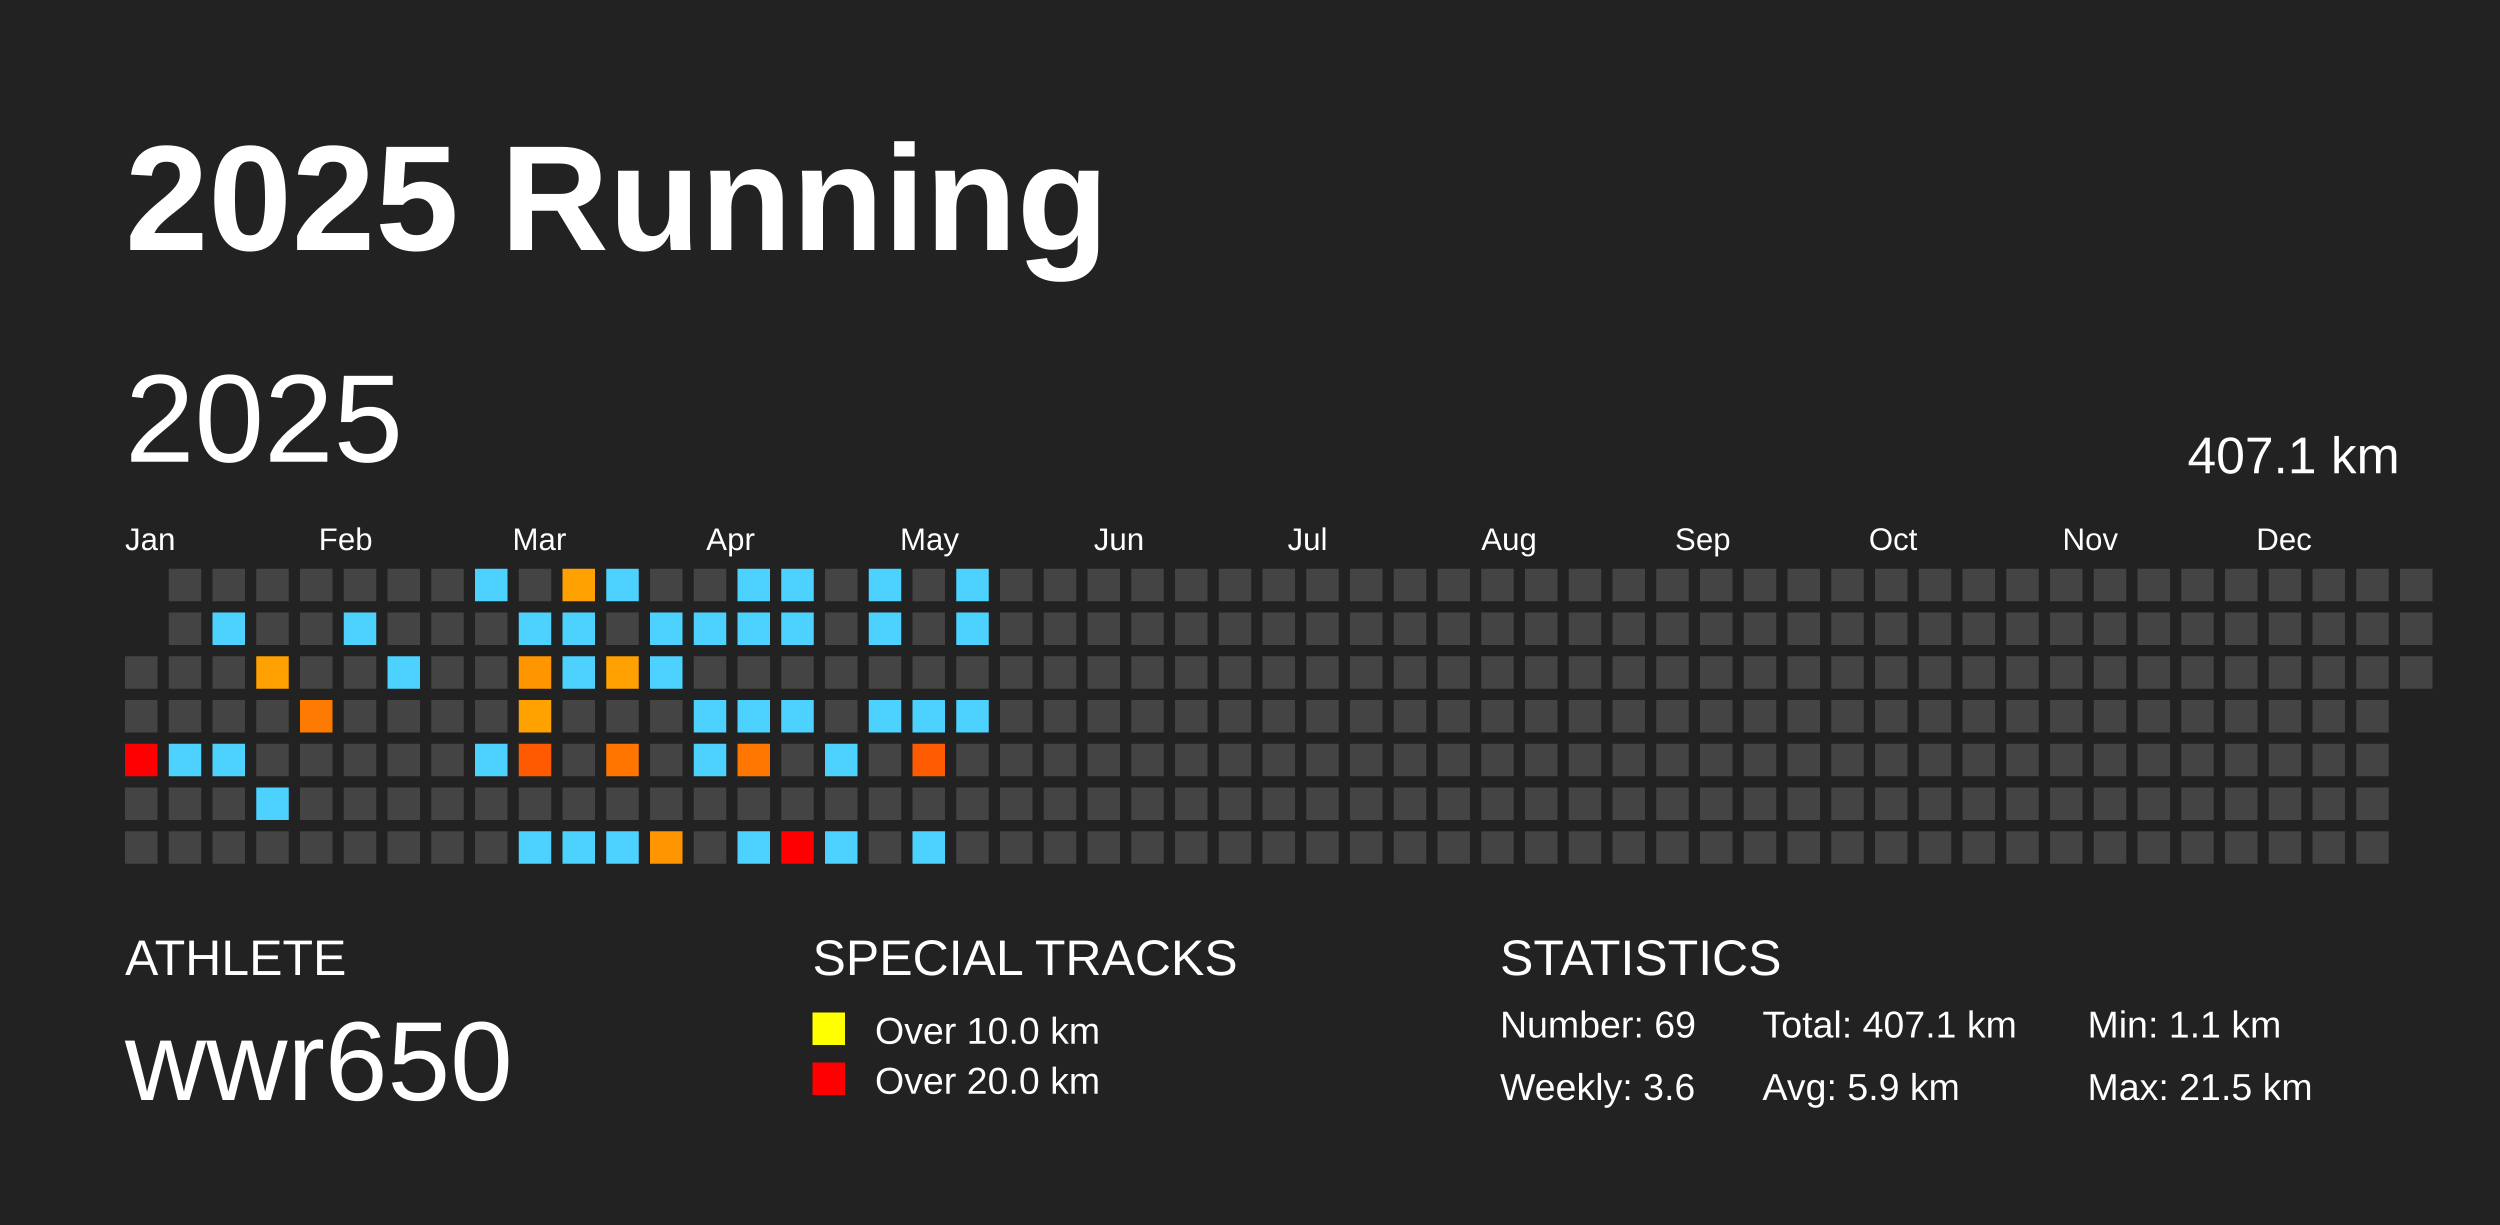
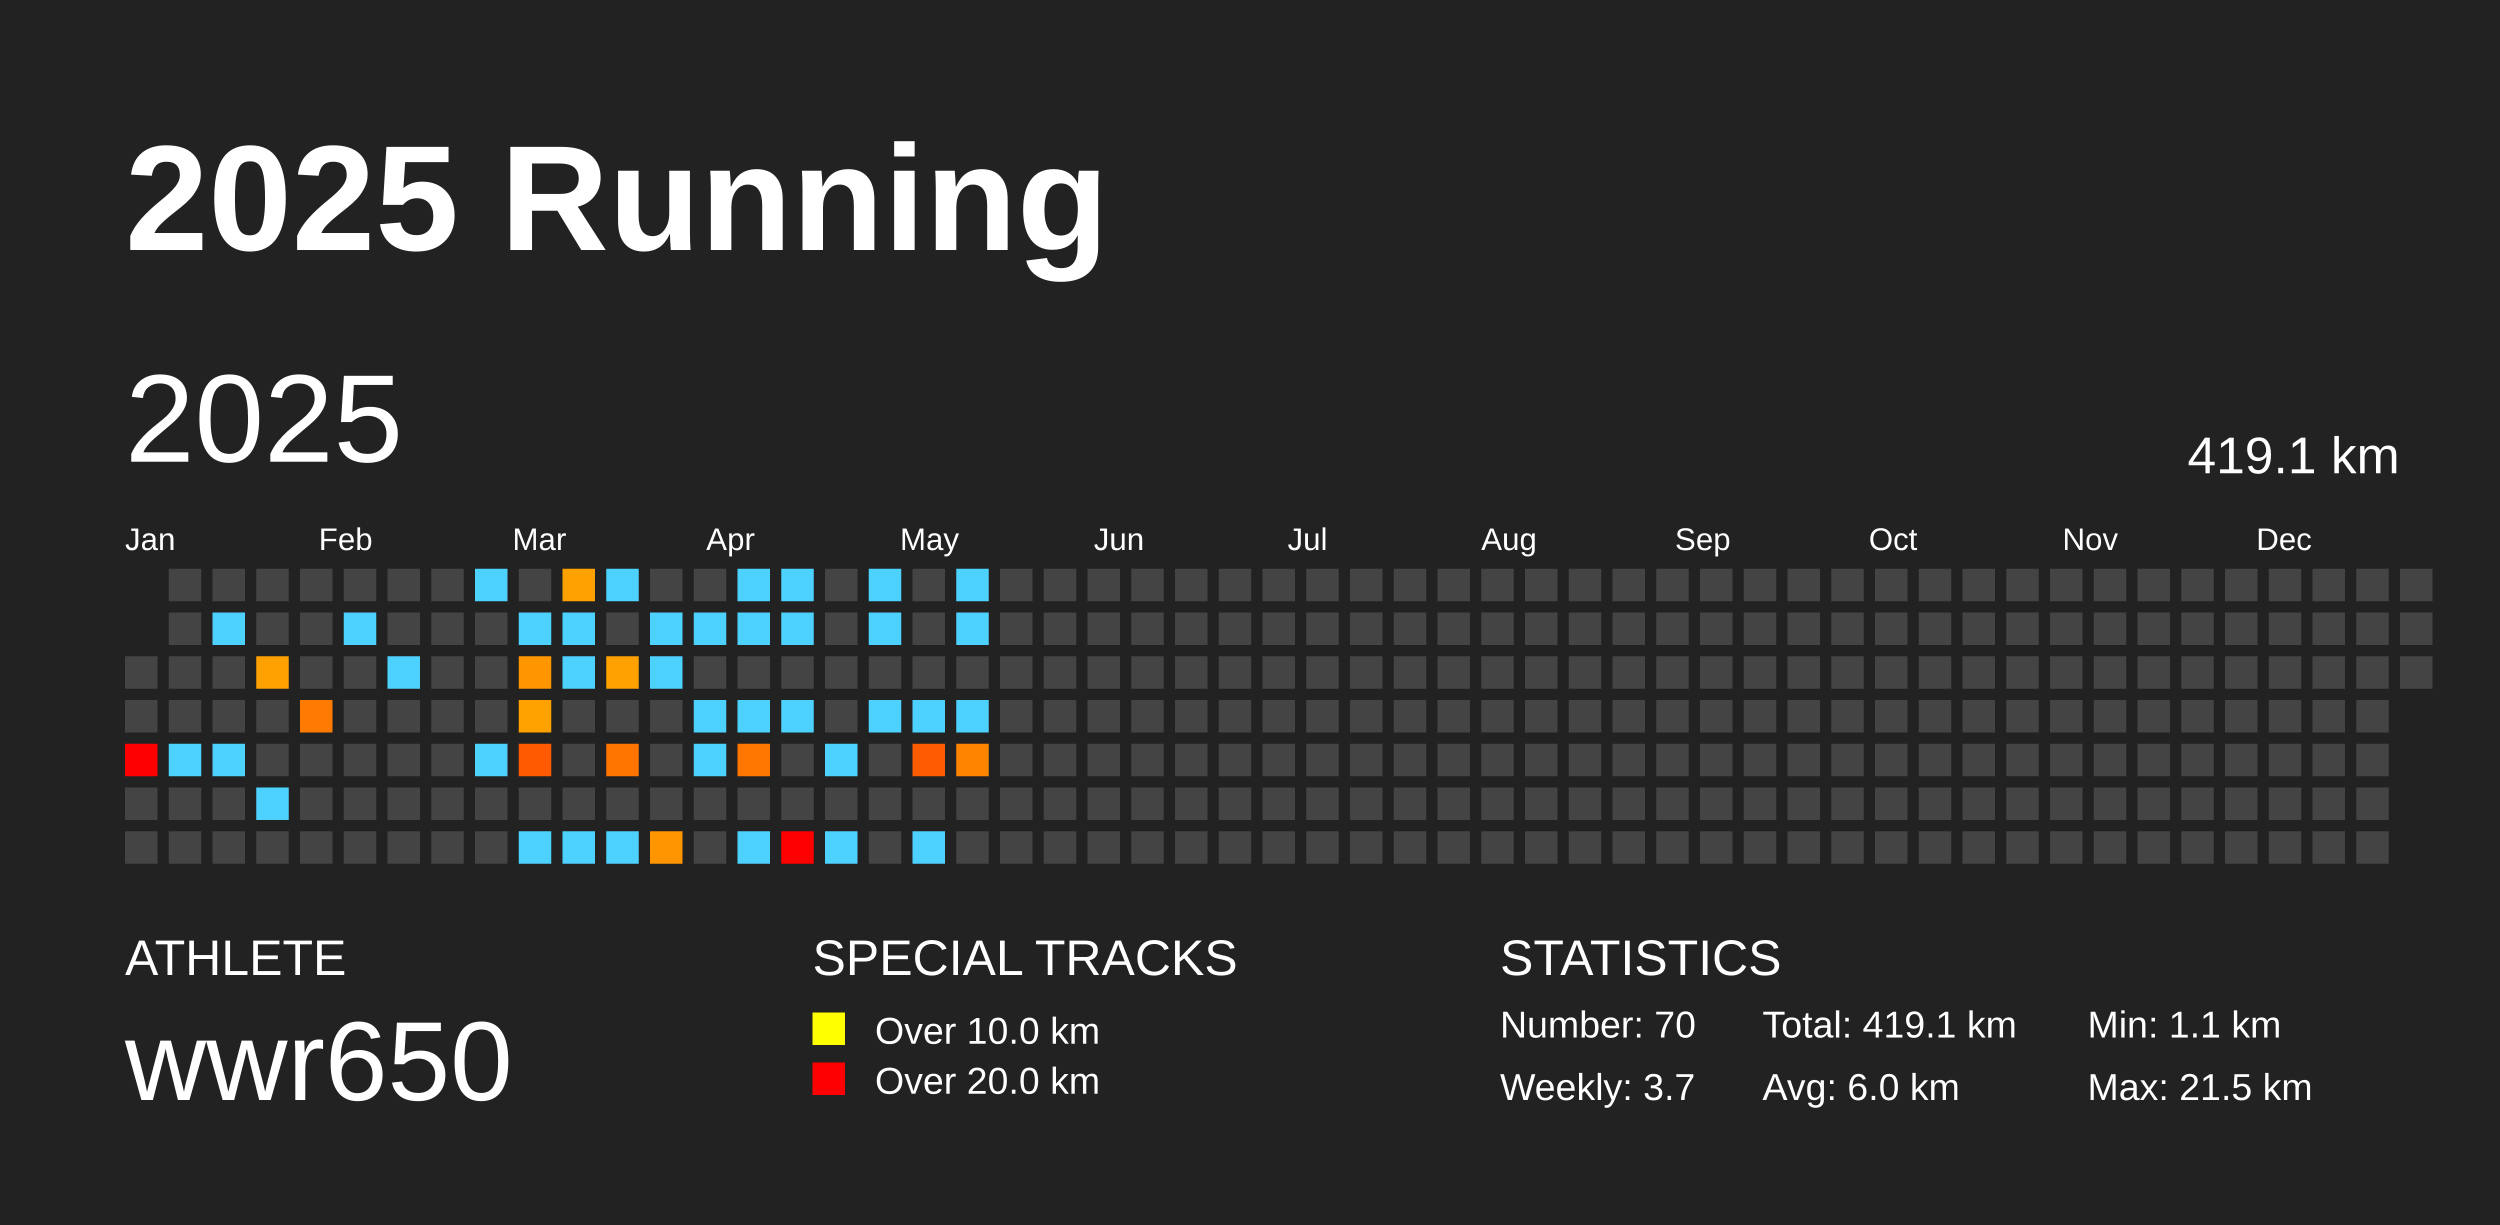
<svg xmlns="http://www.w3.org/2000/svg" baseProfile="full" height="98mm" version="1.1" viewBox="0,0,200,98" width="200mm">
  <defs />
  <rect fill="#222222" height="98" width="200" x="0" y="0" />
  <text fill="#FFFFFF" style="font-size:12px; font-family:Arial; font-weight:bold;" x="10" y="20">2025 Running</text>
  <text fill="#FFFFFF" style="font-size:4px; font-family:Arial" x="10" y="78">ATHLETE</text>
  <text fill="#FFFFFF" style="font-size:9px; font-family:Arial" x="10" y="88">wwr650</text>
  <text fill="#FFFFFF" style="font-size:4px; font-family:Arial" x="65" y="78">SPECIAL TRACKS</text>
  <rect fill="yellow" height="2.6" width="2.6" x="65" y="81" />
  <text fill="#FFFFFF" style="font-size:3px; font-family:Arial" x="70" y="83.5">Over 10.0 km</text>
  <rect fill="red" height="2.6" width="2.6" x="65" y="85" />
  <text fill="#FFFFFF" style="font-size:3px; font-family:Arial" x="70" y="87.5">Over 20.0 km</text>
  <text fill="#FFFFFF" style="font-size:4px; font-family:Arial" x="120" y="78">STATISTICS</text>
-   <text fill="#FFFFFF" style="font-size:3px; font-family:Arial" x="120" y="83">Number: 69</text>
-   <text fill="#FFFFFF" style="font-size:3px; font-family:Arial" x="120" y="88">Weekly: 3.6</text>
-   <text fill="#FFFFFF" style="font-size:3px; font-family:Arial" x="141" y="83">Total: 407.1 km</text>
-   <text fill="#FFFFFF" style="font-size:3px; font-family:Arial" x="141" y="88">Avg: 5.9 km</text>
+   <text fill="#FFFFFF" style="font-size:3px; font-family:Arial" x="120" y="83">Number: 70</text>
+   <text fill="#FFFFFF" style="font-size:3px; font-family:Arial" x="120" y="88">Weekly: 3.7</text>
+   <text fill="#FFFFFF" style="font-size:3px; font-family:Arial" x="141" y="83">Total: 419.1 km</text>
+   <text fill="#FFFFFF" style="font-size:3px; font-family:Arial" x="141" y="88">Avg: 6.0 km</text>
  <text fill="#FFFFFF" style="font-size:3px; font-family:Arial" x="167" y="83">Min: 1.1 km</text>
  <text fill="#FFFFFF" style="font-size:3px; font-family:Arial" x="167" y="88">Max: 21.5 km</text>
  <text dominant-baseline="hanging" fill="#FFFFFF" style="font-size:10.0px; font-family:Arial;" x="10" y="30">2025</text>
-   <text dominant-baseline="hanging" fill="#FFFFFF" style="font-size:4.125px; font-family:Arial;" x="175" y="35">407.1 km</text>
+   <text dominant-baseline="hanging" fill="#FFFFFF" style="font-size:4.125px; font-family:Arial;" x="175" y="35">419.1 km</text>
  <text fill="#FFFFFF" style="font-size:2.5px; font-family:Arial" x="10.0" y="44">Jan</text>
  <text fill="#FFFFFF" style="font-size:2.5px; font-family:Arial" x="25.5" y="44">Feb</text>
  <text fill="#FFFFFF" style="font-size:2.5px; font-family:Arial" x="41.0" y="44">Mar</text>
  <text fill="#FFFFFF" style="font-size:2.5px; font-family:Arial" x="56.5" y="44">Apr</text>
  <text fill="#FFFFFF" style="font-size:2.5px; font-family:Arial" x="72.0" y="44">May</text>
  <text fill="#FFFFFF" style="font-size:2.5px; font-family:Arial" x="87.5" y="44">Jun</text>
  <text fill="#FFFFFF" style="font-size:2.5px; font-family:Arial" x="103.0" y="44">Jul</text>
  <text fill="#FFFFFF" style="font-size:2.5px; font-family:Arial" x="118.5" y="44">Aug</text>
  <text fill="#FFFFFF" style="font-size:2.5px; font-family:Arial" x="134.0" y="44">Sep</text>
  <text fill="#FFFFFF" style="font-size:2.5px; font-family:Arial" x="149.5" y="44">Oct</text>
  <text fill="#FFFFFF" style="font-size:2.5px; font-family:Arial" x="165.0" y="44">Nov</text>
  <text fill="#FFFFFF" style="font-size:2.5px; font-family:Arial" x="180.5" y="44">Dec</text>
  <rect fill="#444444" height="2.6" width="2.6" x="10.0" y="52.5" />
  <rect fill="#444444" height="2.6" width="2.6" x="10.0" y="56.0" />
  <rect fill="red" height="2.6" width="2.6" x="10.0" y="59.5" />
  <rect fill="#444444" height="2.6" width="2.6" x="10.0" y="63.0" />
  <rect fill="#444444" height="2.6" width="2.6" x="10.0" y="66.5" />
  <rect fill="#444444" height="2.6" width="2.6" x="13.5" y="45.5" />
  <rect fill="#444444" height="2.6" width="2.6" x="13.5" y="49.0" />
  <rect fill="#444444" height="2.6" width="2.6" x="13.5" y="52.5" />
  <rect fill="#444444" height="2.6" width="2.6" x="13.5" y="56.0" />
  <rect fill="#4dd2ff" height="2.6" width="2.6" x="13.5" y="59.5" />
  <rect fill="#444444" height="2.6" width="2.6" x="13.5" y="63.0" />
  <rect fill="#444444" height="2.6" width="2.6" x="13.5" y="66.5" />
  <rect fill="#444444" height="2.6" width="2.6" x="17.0" y="45.5" />
  <rect fill="#4dd2ff" height="2.6" width="2.6" x="17.0" y="49.0" />
  <rect fill="#444444" height="2.6" width="2.6" x="17.0" y="52.5" />
  <rect fill="#444444" height="2.6" width="2.6" x="17.0" y="56.0" />
  <rect fill="#4dd2ff" height="2.6" width="2.6" x="17.0" y="59.5" />
  <rect fill="#444444" height="2.6" width="2.6" x="17.0" y="63.0" />
  <rect fill="#444444" height="2.6" width="2.6" x="17.0" y="66.5" />
  <rect fill="#444444" height="2.6" width="2.6" x="20.5" y="45.5" />
  <rect fill="#444444" height="2.6" width="2.6" x="20.5" y="49.0" />
  <rect fill="#ffa100" height="2.6" width="2.6" x="20.5" y="52.5" />
  <rect fill="#444444" height="2.6" width="2.6" x="20.5" y="56.0" />
  <rect fill="#444444" height="2.6" width="2.6" x="20.5" y="59.5" />
  <rect fill="#4dd2ff" height="2.6" width="2.6" x="20.5" y="63.0" />
  <rect fill="#444444" height="2.6" width="2.6" x="20.5" y="66.5" />
  <rect fill="#444444" height="2.6" width="2.6" x="24.0" y="45.5" />
  <rect fill="#444444" height="2.6" width="2.6" x="24.0" y="49.0" />
  <rect fill="#444444" height="2.6" width="2.6" x="24.0" y="52.5" />
  <rect fill="#ff7a00" height="2.6" width="2.6" x="24.0" y="56.0" />
  <rect fill="#444444" height="2.6" width="2.6" x="24.0" y="59.5" />
  <rect fill="#444444" height="2.6" width="2.6" x="24.0" y="63.0" />
  <rect fill="#444444" height="2.6" width="2.6" x="24.0" y="66.5" />
  <rect fill="#444444" height="2.6" width="2.6" x="27.5" y="45.5" />
  <rect fill="#4dd2ff" height="2.6" width="2.6" x="27.5" y="49.0" />
  <rect fill="#444444" height="2.6" width="2.6" x="27.5" y="52.5" />
  <rect fill="#444444" height="2.6" width="2.6" x="27.5" y="56.0" />
  <rect fill="#444444" height="2.6" width="2.6" x="27.5" y="59.5" />
  <rect fill="#444444" height="2.6" width="2.6" x="27.5" y="63.0" />
  <rect fill="#444444" height="2.6" width="2.6" x="27.5" y="66.5" />
  <rect fill="#444444" height="2.6" width="2.6" x="31.0" y="45.5" />
  <rect fill="#444444" height="2.6" width="2.6" x="31.0" y="49.0" />
  <rect fill="#4dd2ff" height="2.6" width="2.6" x="31.0" y="52.5" />
  <rect fill="#444444" height="2.6" width="2.6" x="31.0" y="56.0" />
  <rect fill="#444444" height="2.6" width="2.6" x="31.0" y="59.5" />
  <rect fill="#444444" height="2.6" width="2.6" x="31.0" y="63.0" />
  <rect fill="#444444" height="2.6" width="2.6" x="31.0" y="66.5" />
  <rect fill="#444444" height="2.6" width="2.6" x="34.5" y="45.5" />
  <rect fill="#444444" height="2.6" width="2.6" x="34.5" y="49.0" />
  <rect fill="#444444" height="2.6" width="2.6" x="34.5" y="52.5" />
  <rect fill="#444444" height="2.6" width="2.6" x="34.5" y="56.0" />
  <rect fill="#444444" height="2.6" width="2.6" x="34.5" y="59.5" />
  <rect fill="#444444" height="2.6" width="2.6" x="34.5" y="63.0" />
  <rect fill="#444444" height="2.6" width="2.6" x="34.5" y="66.5" />
  <rect fill="#4dd2ff" height="2.6" width="2.6" x="38.0" y="45.5" />
  <rect fill="#444444" height="2.6" width="2.6" x="38.0" y="49.0" />
  <rect fill="#444444" height="2.6" width="2.6" x="38.0" y="52.5" />
  <rect fill="#444444" height="2.6" width="2.6" x="38.0" y="56.0" />
  <rect fill="#4dd2ff" height="2.6" width="2.6" x="38.0" y="59.5" />
  <rect fill="#444444" height="2.6" width="2.6" x="38.0" y="63.0" />
  <rect fill="#444444" height="2.6" width="2.6" x="38.0" y="66.5" />
  <rect fill="#444444" height="2.6" width="2.6" x="41.5" y="45.5" />
  <rect fill="#4dd2ff" height="2.6" width="2.6" x="41.5" y="49.0" />
  <rect fill="#ff9600" height="2.6" width="2.6" x="41.5" y="52.5" />
  <rect fill="#ffa200" height="2.6" width="2.6" x="41.5" y="56.0" />
  <rect fill="#ff5a00" height="2.6" width="2.6" x="41.5" y="59.5" />
  <rect fill="#444444" height="2.6" width="2.6" x="41.5" y="63.0" />
  <rect fill="#4dd2ff" height="2.6" width="2.6" x="41.5" y="66.5" />
  <rect fill="#ffa100" height="2.6" width="2.6" x="45.0" y="45.5" />
  <rect fill="#4dd2ff" height="2.6" width="2.6" x="45.0" y="49.0" />
  <rect fill="#4dd2ff" height="2.6" width="2.6" x="45.0" y="52.5" />
  <rect fill="#444444" height="2.6" width="2.6" x="45.0" y="56.0" />
  <rect fill="#444444" height="2.6" width="2.6" x="45.0" y="59.5" />
  <rect fill="#444444" height="2.6" width="2.6" x="45.0" y="63.0" />
  <rect fill="#4dd2ff" height="2.6" width="2.6" x="45.0" y="66.5" />
  <rect fill="#4dd2ff" height="2.6" width="2.6" x="48.5" y="45.5" />
  <rect fill="#444444" height="2.6" width="2.6" x="48.5" y="49.0" />
  <rect fill="#ffa100" height="2.6" width="2.6" x="48.5" y="52.5" />
  <rect fill="#444444" height="2.6" width="2.6" x="48.5" y="56.0" />
  <rect fill="#ff7500" height="2.6" width="2.6" x="48.5" y="59.5" />
  <rect fill="#444444" height="2.6" width="2.6" x="48.5" y="63.0" />
  <rect fill="#4dd2ff" height="2.6" width="2.6" x="48.5" y="66.5" />
  <rect fill="#444444" height="2.6" width="2.6" x="52.0" y="45.5" />
  <rect fill="#4dd2ff" height="2.6" width="2.6" x="52.0" y="49.0" />
  <rect fill="#4dd2ff" height="2.6" width="2.6" x="52.0" y="52.5" />
  <rect fill="#444444" height="2.6" width="2.6" x="52.0" y="56.0" />
  <rect fill="#444444" height="2.6" width="2.6" x="52.0" y="59.5" />
  <rect fill="#444444" height="2.6" width="2.6" x="52.0" y="63.0" />
  <rect fill="#ff9500" height="2.6" width="2.6" x="52.0" y="66.5" />
  <rect fill="#444444" height="2.6" width="2.6" x="55.5" y="45.5" />
  <rect fill="#4dd2ff" height="2.6" width="2.6" x="55.5" y="49.0" />
  <rect fill="#444444" height="2.6" width="2.6" x="55.5" y="52.5" />
  <rect fill="#4dd2ff" height="2.6" width="2.6" x="55.5" y="56.0" />
  <rect fill="#4dd2ff" height="2.6" width="2.6" x="55.5" y="59.5" />
  <rect fill="#444444" height="2.6" width="2.6" x="55.5" y="63.0" />
  <rect fill="#444444" height="2.6" width="2.6" x="55.5" y="66.5" />
  <rect fill="#4dd2ff" height="2.6" width="2.6" x="59.0" y="45.5" />
  <rect fill="#4dd2ff" height="2.6" width="2.6" x="59.0" y="49.0" />
  <rect fill="#444444" height="2.6" width="2.6" x="59.0" y="52.5" />
  <rect fill="#4dd2ff" height="2.6" width="2.6" x="59.0" y="56.0" />
  <rect fill="#ff7700" height="2.6" width="2.6" x="59.0" y="59.5" />
  <rect fill="#444444" height="2.6" width="2.6" x="59.0" y="63.0" />
  <rect fill="#4dd2ff" height="2.6" width="2.6" x="59.0" y="66.5" />
  <rect fill="#4dd2ff" height="2.6" width="2.6" x="62.5" y="45.5" />
  <rect fill="#4dd2ff" height="2.6" width="2.6" x="62.5" y="49.0" />
  <rect fill="#444444" height="2.6" width="2.6" x="62.5" y="52.5" />
  <rect fill="#4dd2ff" height="2.6" width="2.6" x="62.5" y="56.0" />
  <rect fill="#444444" height="2.6" width="2.6" x="62.5" y="59.5" />
  <rect fill="#444444" height="2.6" width="2.6" x="62.5" y="63.0" />
  <rect fill="red" height="2.6" width="2.6" x="62.5" y="66.5" />
  <rect fill="#444444" height="2.6" width="2.6" x="66.0" y="45.5" />
  <rect fill="#444444" height="2.6" width="2.6" x="66.0" y="49.0" />
  <rect fill="#444444" height="2.6" width="2.6" x="66.0" y="52.5" />
  <rect fill="#444444" height="2.6" width="2.6" x="66.0" y="56.0" />
  <rect fill="#4dd2ff" height="2.6" width="2.6" x="66.0" y="59.5" />
  <rect fill="#444444" height="2.6" width="2.6" x="66.0" y="63.0" />
  <rect fill="#4dd2ff" height="2.6" width="2.6" x="66.0" y="66.5" />
  <rect fill="#4dd2ff" height="2.6" width="2.6" x="69.5" y="45.5" />
  <rect fill="#4dd2ff" height="2.6" width="2.6" x="69.5" y="49.0" />
  <rect fill="#444444" height="2.6" width="2.6" x="69.5" y="52.5" />
  <rect fill="#4dd2ff" height="2.6" width="2.6" x="69.5" y="56.0" />
  <rect fill="#444444" height="2.6" width="2.6" x="69.5" y="59.5" />
  <rect fill="#444444" height="2.6" width="2.6" x="69.5" y="63.0" />
  <rect fill="#444444" height="2.6" width="2.6" x="69.5" y="66.5" />
  <rect fill="#444444" height="2.6" width="2.6" x="73.0" y="45.5" />
  <rect fill="#444444" height="2.6" width="2.6" x="73.0" y="49.0" />
  <rect fill="#444444" height="2.6" width="2.6" x="73.0" y="52.5" />
  <rect fill="#4dd2ff" height="2.6" width="2.6" x="73.0" y="56.0" />
  <rect fill="#ff5b00" height="2.6" width="2.6" x="73.0" y="59.5" />
  <rect fill="#444444" height="2.6" width="2.6" x="73.0" y="63.0" />
  <rect fill="#4dd2ff" height="2.6" width="2.6" x="73.0" y="66.5" />
  <rect fill="#4dd2ff" height="2.6" width="2.6" x="76.5" y="45.5" />
  <rect fill="#4dd2ff" height="2.6" width="2.6" x="76.5" y="49.0" />
  <rect fill="#444444" height="2.6" width="2.6" x="76.5" y="52.5" />
  <rect fill="#4dd2ff" height="2.6" width="2.6" x="76.5" y="56.0" />
-   <rect fill="#444444" height="2.6" width="2.6" x="76.5" y="59.5" />
+   <rect fill="#ff8500" height="2.6" width="2.6" x="76.5" y="59.5" />
  <rect fill="#444444" height="2.6" width="2.6" x="76.5" y="63.0" />
  <rect fill="#444444" height="2.6" width="2.6" x="76.5" y="66.5" />
  <rect fill="#444444" height="2.6" width="2.6" x="80.0" y="45.5" />
  <rect fill="#444444" height="2.6" width="2.6" x="80.0" y="49.0" />
  <rect fill="#444444" height="2.6" width="2.6" x="80.0" y="52.5" />
  <rect fill="#444444" height="2.6" width="2.6" x="80.0" y="56.0" />
  <rect fill="#444444" height="2.6" width="2.6" x="80.0" y="59.5" />
  <rect fill="#444444" height="2.6" width="2.6" x="80.0" y="63.0" />
  <rect fill="#444444" height="2.6" width="2.6" x="80.0" y="66.5" />
  <rect fill="#444444" height="2.6" width="2.6" x="83.5" y="45.5" />
  <rect fill="#444444" height="2.6" width="2.6" x="83.5" y="49.0" />
  <rect fill="#444444" height="2.6" width="2.6" x="83.5" y="52.5" />
  <rect fill="#444444" height="2.6" width="2.6" x="83.5" y="56.0" />
  <rect fill="#444444" height="2.6" width="2.6" x="83.5" y="59.5" />
  <rect fill="#444444" height="2.6" width="2.6" x="83.5" y="63.0" />
  <rect fill="#444444" height="2.6" width="2.6" x="83.5" y="66.5" />
  <rect fill="#444444" height="2.6" width="2.6" x="87.0" y="45.5" />
  <rect fill="#444444" height="2.6" width="2.6" x="87.0" y="49.0" />
  <rect fill="#444444" height="2.6" width="2.6" x="87.0" y="52.5" />
  <rect fill="#444444" height="2.6" width="2.6" x="87.0" y="56.0" />
  <rect fill="#444444" height="2.6" width="2.6" x="87.0" y="59.5" />
  <rect fill="#444444" height="2.6" width="2.6" x="87.0" y="63.0" />
  <rect fill="#444444" height="2.6" width="2.6" x="87.0" y="66.5" />
  <rect fill="#444444" height="2.6" width="2.6" x="90.5" y="45.5" />
  <rect fill="#444444" height="2.6" width="2.6" x="90.5" y="49.0" />
  <rect fill="#444444" height="2.6" width="2.6" x="90.5" y="52.5" />
  <rect fill="#444444" height="2.6" width="2.6" x="90.5" y="56.0" />
  <rect fill="#444444" height="2.6" width="2.6" x="90.5" y="59.5" />
  <rect fill="#444444" height="2.6" width="2.6" x="90.5" y="63.0" />
  <rect fill="#444444" height="2.6" width="2.6" x="90.5" y="66.5" />
  <rect fill="#444444" height="2.6" width="2.6" x="94.0" y="45.5" />
  <rect fill="#444444" height="2.6" width="2.6" x="94.0" y="49.0" />
  <rect fill="#444444" height="2.6" width="2.6" x="94.0" y="52.5" />
  <rect fill="#444444" height="2.6" width="2.6" x="94.0" y="56.0" />
  <rect fill="#444444" height="2.6" width="2.6" x="94.0" y="59.5" />
  <rect fill="#444444" height="2.6" width="2.6" x="94.0" y="63.0" />
  <rect fill="#444444" height="2.6" width="2.6" x="94.0" y="66.5" />
  <rect fill="#444444" height="2.6" width="2.6" x="97.5" y="45.5" />
  <rect fill="#444444" height="2.6" width="2.6" x="97.5" y="49.0" />
  <rect fill="#444444" height="2.6" width="2.6" x="97.5" y="52.5" />
  <rect fill="#444444" height="2.6" width="2.6" x="97.5" y="56.0" />
  <rect fill="#444444" height="2.6" width="2.6" x="97.5" y="59.5" />
  <rect fill="#444444" height="2.6" width="2.6" x="97.5" y="63.0" />
  <rect fill="#444444" height="2.6" width="2.6" x="97.5" y="66.5" />
  <rect fill="#444444" height="2.6" width="2.6" x="101.0" y="45.5" />
  <rect fill="#444444" height="2.6" width="2.6" x="101.0" y="49.0" />
  <rect fill="#444444" height="2.6" width="2.6" x="101.0" y="52.5" />
  <rect fill="#444444" height="2.6" width="2.6" x="101.0" y="56.0" />
  <rect fill="#444444" height="2.6" width="2.6" x="101.0" y="59.5" />
  <rect fill="#444444" height="2.6" width="2.6" x="101.0" y="63.0" />
  <rect fill="#444444" height="2.6" width="2.6" x="101.0" y="66.5" />
  <rect fill="#444444" height="2.6" width="2.6" x="104.5" y="45.5" />
  <rect fill="#444444" height="2.6" width="2.6" x="104.5" y="49.0" />
  <rect fill="#444444" height="2.6" width="2.6" x="104.5" y="52.5" />
  <rect fill="#444444" height="2.6" width="2.6" x="104.5" y="56.0" />
  <rect fill="#444444" height="2.6" width="2.6" x="104.5" y="59.5" />
  <rect fill="#444444" height="2.6" width="2.6" x="104.5" y="63.0" />
  <rect fill="#444444" height="2.6" width="2.6" x="104.5" y="66.5" />
  <rect fill="#444444" height="2.6" width="2.6" x="108.0" y="45.5" />
  <rect fill="#444444" height="2.6" width="2.6" x="108.0" y="49.0" />
  <rect fill="#444444" height="2.6" width="2.6" x="108.0" y="52.5" />
  <rect fill="#444444" height="2.6" width="2.6" x="108.0" y="56.0" />
  <rect fill="#444444" height="2.6" width="2.6" x="108.0" y="59.5" />
  <rect fill="#444444" height="2.6" width="2.6" x="108.0" y="63.0" />
  <rect fill="#444444" height="2.6" width="2.6" x="108.0" y="66.5" />
  <rect fill="#444444" height="2.6" width="2.6" x="111.5" y="45.5" />
  <rect fill="#444444" height="2.6" width="2.6" x="111.5" y="49.0" />
  <rect fill="#444444" height="2.6" width="2.6" x="111.5" y="52.5" />
  <rect fill="#444444" height="2.6" width="2.6" x="111.5" y="56.0" />
  <rect fill="#444444" height="2.6" width="2.6" x="111.5" y="59.5" />
  <rect fill="#444444" height="2.6" width="2.6" x="111.5" y="63.0" />
  <rect fill="#444444" height="2.6" width="2.6" x="111.5" y="66.5" />
  <rect fill="#444444" height="2.6" width="2.6" x="115.0" y="45.5" />
  <rect fill="#444444" height="2.6" width="2.6" x="115.0" y="49.0" />
  <rect fill="#444444" height="2.6" width="2.6" x="115.0" y="52.5" />
  <rect fill="#444444" height="2.6" width="2.6" x="115.0" y="56.0" />
  <rect fill="#444444" height="2.6" width="2.6" x="115.0" y="59.5" />
  <rect fill="#444444" height="2.6" width="2.6" x="115.0" y="63.0" />
  <rect fill="#444444" height="2.6" width="2.6" x="115.0" y="66.5" />
  <rect fill="#444444" height="2.6" width="2.6" x="118.5" y="45.5" />
  <rect fill="#444444" height="2.6" width="2.6" x="118.5" y="49.0" />
  <rect fill="#444444" height="2.6" width="2.6" x="118.5" y="52.5" />
  <rect fill="#444444" height="2.6" width="2.6" x="118.5" y="56.0" />
  <rect fill="#444444" height="2.6" width="2.6" x="118.5" y="59.5" />
  <rect fill="#444444" height="2.6" width="2.6" x="118.5" y="63.0" />
  <rect fill="#444444" height="2.6" width="2.6" x="118.5" y="66.5" />
  <rect fill="#444444" height="2.6" width="2.6" x="122.0" y="45.5" />
  <rect fill="#444444" height="2.6" width="2.6" x="122.0" y="49.0" />
  <rect fill="#444444" height="2.6" width="2.6" x="122.0" y="52.5" />
  <rect fill="#444444" height="2.6" width="2.6" x="122.0" y="56.0" />
  <rect fill="#444444" height="2.6" width="2.6" x="122.0" y="59.5" />
  <rect fill="#444444" height="2.6" width="2.6" x="122.0" y="63.0" />
  <rect fill="#444444" height="2.6" width="2.6" x="122.0" y="66.5" />
  <rect fill="#444444" height="2.6" width="2.6" x="125.5" y="45.5" />
  <rect fill="#444444" height="2.6" width="2.6" x="125.5" y="49.0" />
  <rect fill="#444444" height="2.6" width="2.6" x="125.5" y="52.5" />
  <rect fill="#444444" height="2.6" width="2.6" x="125.5" y="56.0" />
  <rect fill="#444444" height="2.6" width="2.6" x="125.5" y="59.5" />
  <rect fill="#444444" height="2.6" width="2.6" x="125.5" y="63.0" />
  <rect fill="#444444" height="2.6" width="2.6" x="125.5" y="66.5" />
  <rect fill="#444444" height="2.6" width="2.6" x="129.0" y="45.5" />
  <rect fill="#444444" height="2.6" width="2.6" x="129.0" y="49.0" />
  <rect fill="#444444" height="2.6" width="2.6" x="129.0" y="52.5" />
  <rect fill="#444444" height="2.6" width="2.6" x="129.0" y="56.0" />
  <rect fill="#444444" height="2.6" width="2.6" x="129.0" y="59.5" />
  <rect fill="#444444" height="2.6" width="2.6" x="129.0" y="63.0" />
  <rect fill="#444444" height="2.6" width="2.6" x="129.0" y="66.5" />
  <rect fill="#444444" height="2.6" width="2.6" x="132.5" y="45.5" />
  <rect fill="#444444" height="2.6" width="2.6" x="132.5" y="49.0" />
  <rect fill="#444444" height="2.6" width="2.6" x="132.5" y="52.5" />
  <rect fill="#444444" height="2.6" width="2.6" x="132.5" y="56.0" />
  <rect fill="#444444" height="2.6" width="2.6" x="132.5" y="59.5" />
  <rect fill="#444444" height="2.6" width="2.6" x="132.5" y="63.0" />
  <rect fill="#444444" height="2.6" width="2.6" x="132.5" y="66.5" />
  <rect fill="#444444" height="2.6" width="2.6" x="136.0" y="45.5" />
  <rect fill="#444444" height="2.6" width="2.6" x="136.0" y="49.0" />
  <rect fill="#444444" height="2.6" width="2.6" x="136.0" y="52.5" />
  <rect fill="#444444" height="2.6" width="2.6" x="136.0" y="56.0" />
  <rect fill="#444444" height="2.6" width="2.6" x="136.0" y="59.5" />
  <rect fill="#444444" height="2.6" width="2.6" x="136.0" y="63.0" />
  <rect fill="#444444" height="2.6" width="2.6" x="136.0" y="66.5" />
  <rect fill="#444444" height="2.6" width="2.6" x="139.5" y="45.5" />
  <rect fill="#444444" height="2.6" width="2.6" x="139.5" y="49.0" />
  <rect fill="#444444" height="2.6" width="2.6" x="139.5" y="52.5" />
  <rect fill="#444444" height="2.6" width="2.6" x="139.5" y="56.0" />
  <rect fill="#444444" height="2.6" width="2.6" x="139.5" y="59.5" />
  <rect fill="#444444" height="2.6" width="2.6" x="139.5" y="63.0" />
  <rect fill="#444444" height="2.6" width="2.6" x="139.5" y="66.5" />
  <rect fill="#444444" height="2.6" width="2.6" x="143.0" y="45.5" />
  <rect fill="#444444" height="2.6" width="2.6" x="143.0" y="49.0" />
  <rect fill="#444444" height="2.6" width="2.6" x="143.0" y="52.5" />
  <rect fill="#444444" height="2.6" width="2.6" x="143.0" y="56.0" />
  <rect fill="#444444" height="2.6" width="2.6" x="143.0" y="59.5" />
  <rect fill="#444444" height="2.6" width="2.6" x="143.0" y="63.0" />
  <rect fill="#444444" height="2.6" width="2.6" x="143.0" y="66.5" />
  <rect fill="#444444" height="2.6" width="2.6" x="146.5" y="45.5" />
  <rect fill="#444444" height="2.6" width="2.6" x="146.5" y="49.0" />
  <rect fill="#444444" height="2.6" width="2.6" x="146.5" y="52.5" />
  <rect fill="#444444" height="2.6" width="2.6" x="146.5" y="56.0" />
  <rect fill="#444444" height="2.6" width="2.6" x="146.5" y="59.5" />
  <rect fill="#444444" height="2.6" width="2.6" x="146.5" y="63.0" />
  <rect fill="#444444" height="2.6" width="2.6" x="146.5" y="66.5" />
  <rect fill="#444444" height="2.6" width="2.6" x="150.0" y="45.5" />
  <rect fill="#444444" height="2.6" width="2.6" x="150.0" y="49.0" />
  <rect fill="#444444" height="2.6" width="2.6" x="150.0" y="52.5" />
  <rect fill="#444444" height="2.6" width="2.6" x="150.0" y="56.0" />
  <rect fill="#444444" height="2.6" width="2.6" x="150.0" y="59.5" />
  <rect fill="#444444" height="2.6" width="2.6" x="150.0" y="63.0" />
  <rect fill="#444444" height="2.6" width="2.6" x="150.0" y="66.5" />
  <rect fill="#444444" height="2.6" width="2.6" x="153.5" y="45.5" />
  <rect fill="#444444" height="2.6" width="2.6" x="153.5" y="49.0" />
  <rect fill="#444444" height="2.6" width="2.6" x="153.5" y="52.5" />
  <rect fill="#444444" height="2.6" width="2.6" x="153.5" y="56.0" />
  <rect fill="#444444" height="2.6" width="2.6" x="153.5" y="59.5" />
  <rect fill="#444444" height="2.6" width="2.6" x="153.5" y="63.0" />
  <rect fill="#444444" height="2.6" width="2.6" x="153.5" y="66.5" />
  <rect fill="#444444" height="2.6" width="2.6" x="157.0" y="45.5" />
  <rect fill="#444444" height="2.6" width="2.6" x="157.0" y="49.0" />
  <rect fill="#444444" height="2.6" width="2.6" x="157.0" y="52.5" />
  <rect fill="#444444" height="2.6" width="2.6" x="157.0" y="56.0" />
  <rect fill="#444444" height="2.6" width="2.6" x="157.0" y="59.5" />
  <rect fill="#444444" height="2.6" width="2.6" x="157.0" y="63.0" />
  <rect fill="#444444" height="2.6" width="2.6" x="157.0" y="66.5" />
  <rect fill="#444444" height="2.6" width="2.6" x="160.5" y="45.5" />
  <rect fill="#444444" height="2.6" width="2.6" x="160.5" y="49.0" />
  <rect fill="#444444" height="2.6" width="2.6" x="160.5" y="52.5" />
  <rect fill="#444444" height="2.6" width="2.6" x="160.5" y="56.0" />
  <rect fill="#444444" height="2.6" width="2.6" x="160.5" y="59.5" />
  <rect fill="#444444" height="2.6" width="2.6" x="160.5" y="63.0" />
  <rect fill="#444444" height="2.6" width="2.6" x="160.5" y="66.5" />
  <rect fill="#444444" height="2.6" width="2.6" x="164.0" y="45.5" />
  <rect fill="#444444" height="2.6" width="2.6" x="164.0" y="49.0" />
  <rect fill="#444444" height="2.6" width="2.6" x="164.0" y="52.5" />
  <rect fill="#444444" height="2.6" width="2.6" x="164.0" y="56.0" />
  <rect fill="#444444" height="2.6" width="2.6" x="164.0" y="59.5" />
  <rect fill="#444444" height="2.6" width="2.6" x="164.0" y="63.0" />
  <rect fill="#444444" height="2.6" width="2.6" x="164.0" y="66.5" />
  <rect fill="#444444" height="2.6" width="2.6" x="167.5" y="45.5" />
  <rect fill="#444444" height="2.6" width="2.6" x="167.5" y="49.0" />
  <rect fill="#444444" height="2.6" width="2.6" x="167.5" y="52.5" />
  <rect fill="#444444" height="2.6" width="2.6" x="167.5" y="56.0" />
  <rect fill="#444444" height="2.6" width="2.6" x="167.5" y="59.5" />
  <rect fill="#444444" height="2.6" width="2.6" x="167.5" y="63.0" />
  <rect fill="#444444" height="2.6" width="2.6" x="167.5" y="66.5" />
  <rect fill="#444444" height="2.6" width="2.6" x="171.0" y="45.5" />
  <rect fill="#444444" height="2.6" width="2.6" x="171.0" y="49.0" />
  <rect fill="#444444" height="2.6" width="2.6" x="171.0" y="52.5" />
  <rect fill="#444444" height="2.6" width="2.6" x="171.0" y="56.0" />
  <rect fill="#444444" height="2.6" width="2.6" x="171.0" y="59.5" />
  <rect fill="#444444" height="2.6" width="2.6" x="171.0" y="63.0" />
  <rect fill="#444444" height="2.6" width="2.6" x="171.0" y="66.5" />
  <rect fill="#444444" height="2.6" width="2.6" x="174.5" y="45.5" />
  <rect fill="#444444" height="2.6" width="2.6" x="174.5" y="49.0" />
  <rect fill="#444444" height="2.6" width="2.6" x="174.5" y="52.5" />
  <rect fill="#444444" height="2.6" width="2.6" x="174.5" y="56.0" />
  <rect fill="#444444" height="2.6" width="2.6" x="174.5" y="59.5" />
  <rect fill="#444444" height="2.6" width="2.6" x="174.5" y="63.0" />
  <rect fill="#444444" height="2.6" width="2.6" x="174.5" y="66.5" />
  <rect fill="#444444" height="2.6" width="2.6" x="178.0" y="45.5" />
  <rect fill="#444444" height="2.6" width="2.6" x="178.0" y="49.0" />
  <rect fill="#444444" height="2.6" width="2.6" x="178.0" y="52.5" />
  <rect fill="#444444" height="2.6" width="2.6" x="178.0" y="56.0" />
  <rect fill="#444444" height="2.6" width="2.6" x="178.0" y="59.5" />
  <rect fill="#444444" height="2.6" width="2.6" x="178.0" y="63.0" />
  <rect fill="#444444" height="2.6" width="2.6" x="178.0" y="66.5" />
  <rect fill="#444444" height="2.6" width="2.6" x="181.5" y="45.5" />
  <rect fill="#444444" height="2.6" width="2.6" x="181.5" y="49.0" />
  <rect fill="#444444" height="2.6" width="2.6" x="181.5" y="52.5" />
  <rect fill="#444444" height="2.6" width="2.6" x="181.5" y="56.0" />
  <rect fill="#444444" height="2.6" width="2.6" x="181.5" y="59.5" />
  <rect fill="#444444" height="2.6" width="2.6" x="181.5" y="63.0" />
  <rect fill="#444444" height="2.6" width="2.6" x="181.5" y="66.5" />
  <rect fill="#444444" height="2.6" width="2.6" x="185.0" y="45.5" />
  <rect fill="#444444" height="2.6" width="2.6" x="185.0" y="49.0" />
  <rect fill="#444444" height="2.6" width="2.6" x="185.0" y="52.5" />
  <rect fill="#444444" height="2.6" width="2.6" x="185.0" y="56.0" />
  <rect fill="#444444" height="2.6" width="2.6" x="185.0" y="59.5" />
  <rect fill="#444444" height="2.6" width="2.6" x="185.0" y="63.0" />
  <rect fill="#444444" height="2.6" width="2.6" x="185.0" y="66.5" />
  <rect fill="#444444" height="2.6" width="2.6" x="188.5" y="45.5" />
  <rect fill="#444444" height="2.6" width="2.6" x="188.5" y="49.0" />
  <rect fill="#444444" height="2.6" width="2.6" x="188.5" y="52.5" />
  <rect fill="#444444" height="2.6" width="2.6" x="188.5" y="56.0" />
  <rect fill="#444444" height="2.6" width="2.6" x="188.5" y="59.5" />
  <rect fill="#444444" height="2.6" width="2.6" x="188.5" y="63.0" />
  <rect fill="#444444" height="2.6" width="2.6" x="188.5" y="66.5" />
  <rect fill="#444444" height="2.6" width="2.6" x="192.0" y="45.5" />
  <rect fill="#444444" height="2.6" width="2.6" x="192.0" y="49.0" />
  <rect fill="#444444" height="2.6" width="2.6" x="192.0" y="52.5" />
</svg>
